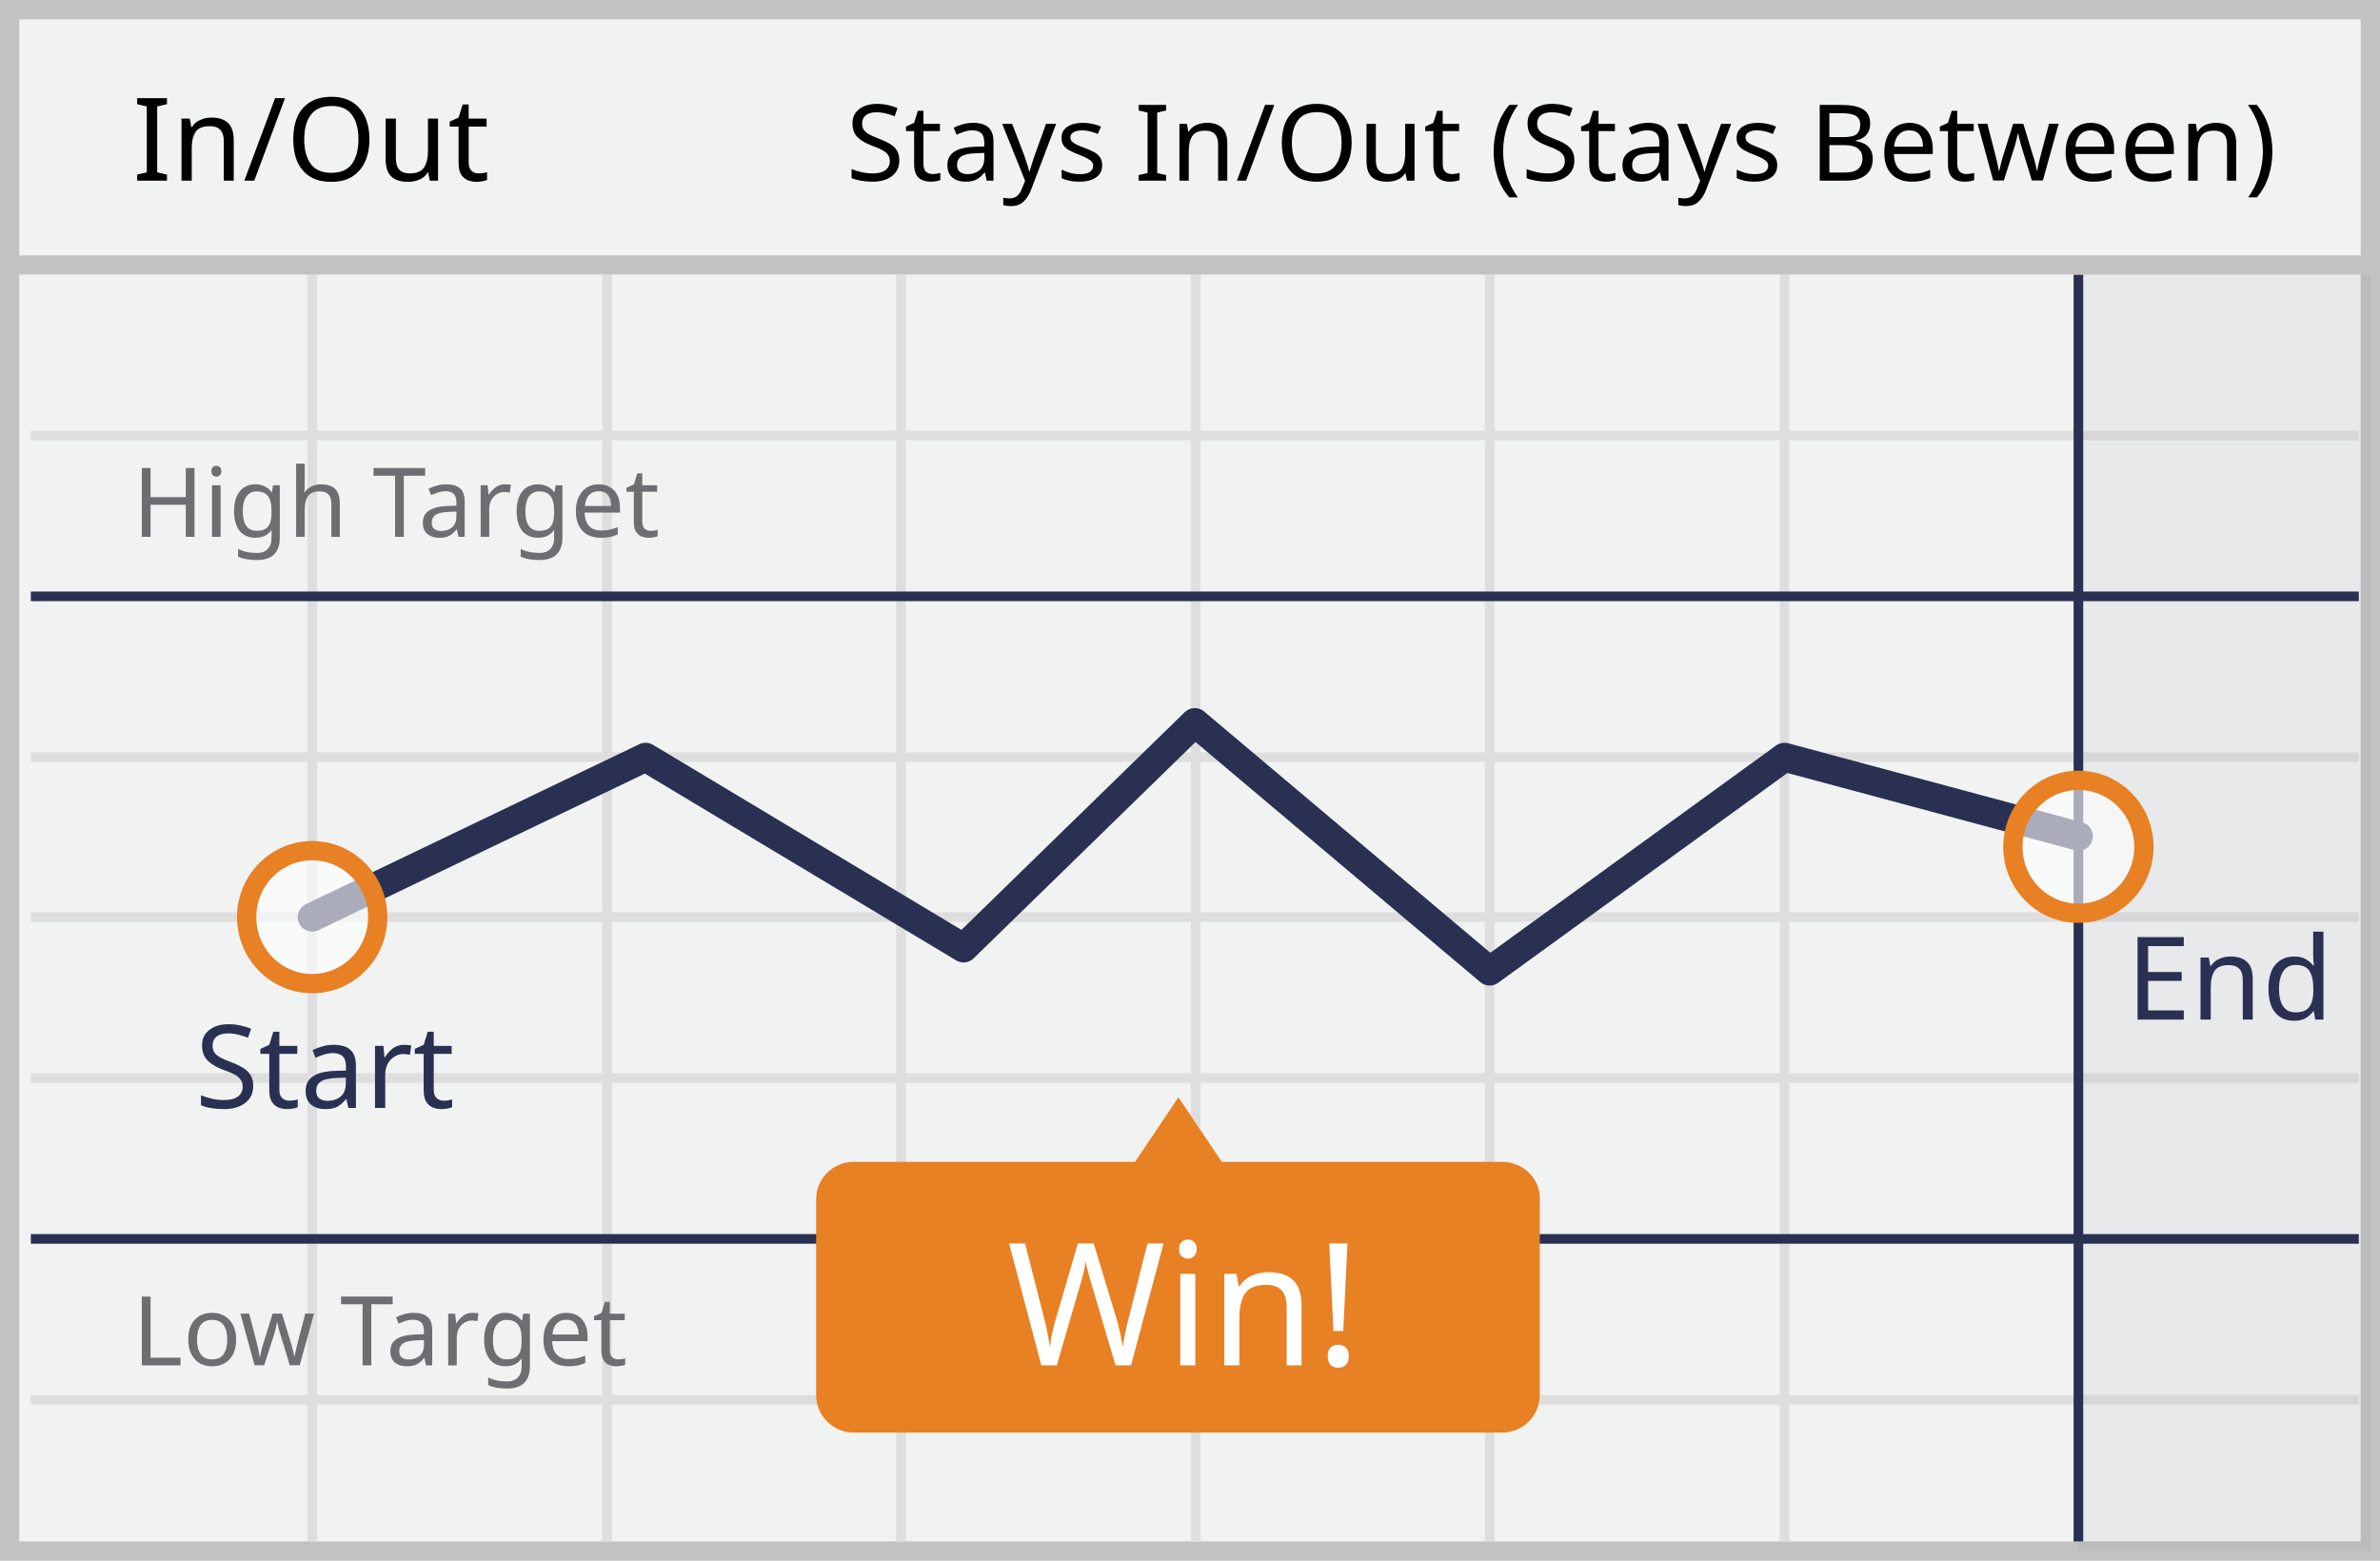
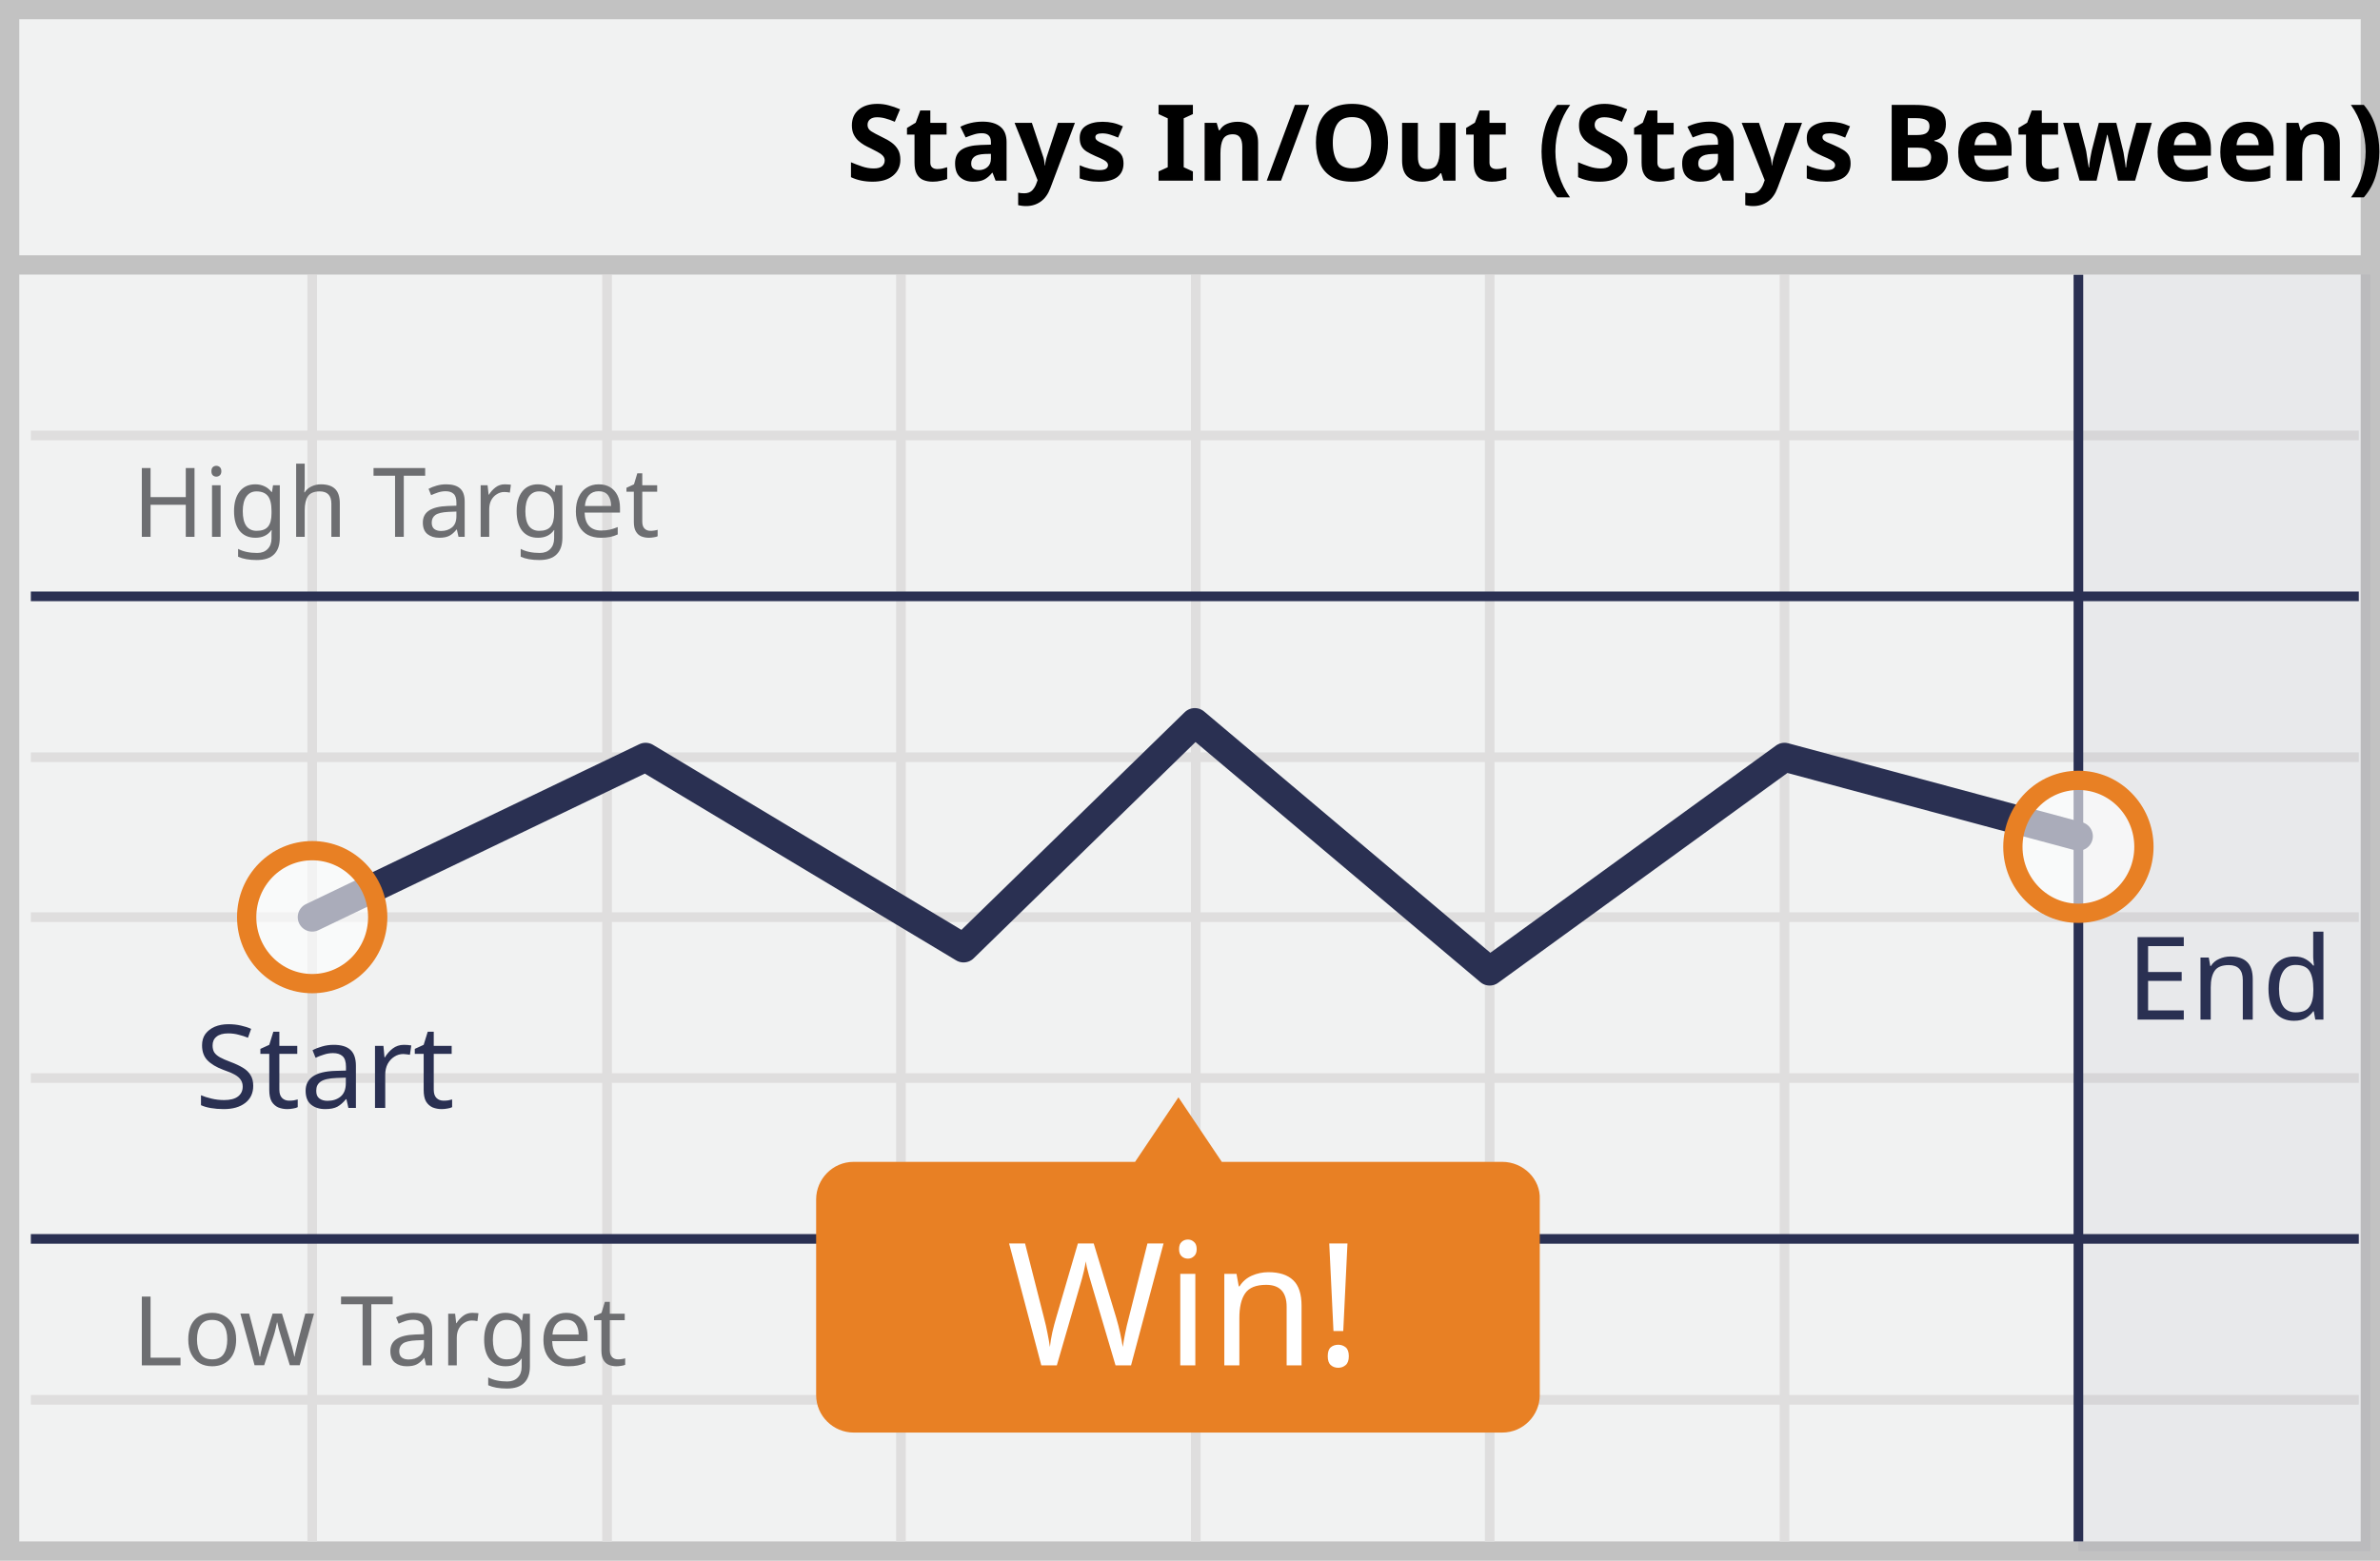
<svg xmlns="http://www.w3.org/2000/svg" version="1.1" id="Layer_1" x="0px" y="0px" viewBox="0 0 247 162" style="enable-background:new 0 0 247 162;" xml:space="preserve">
  <style type="text/css">
	.st0{fill:#F1F2F2;stroke:#C2C2C2;stroke-width:2;stroke-miterlimit:10;}
	.st1{fill:none;stroke:#DFDEDE;stroke-miterlimit:10;}
	.st2{fill:none;stroke:#2A3052;stroke-linejoin:round;stroke-miterlimit:10;}
	.st3{opacity:5.000000e-02;fill:#2A3052;}
	.st4{font-family:'Roboto-Bold';}
	.st5{font-size:12px;}
	.st6{font-family:'Roboto-Regular';}
- 	.st7{font-size:11px;}
+ 	.st7{font-size:11px; font-weight:bold;}
	.st8{fill:none;stroke:#2A3052;stroke-width:3;stroke-linecap:round;stroke-linejoin:round;stroke-miterlimit:10;}
	.st9{fill:#2A3052;}
	.st10{fill:#6D6E71;}
	.st11{font-family:'Roboto-Italic';}
	.st12{font-size:10px;}
	.st13{fill:#E88024;}
	.st14{fill:#FFFFFF;}
	.st15{font-size:17.723px;}
	.st16{opacity:0.6;}
	.st17{fill:none;stroke:#E88024;stroke-width:2;stroke-miterlimit:10;}
</style>
  <g>
    <g>
      <rect x="1" y="1" class="st0" width="245" height="160" />
      <g>
        <line class="st1" x1="3.2" y1="45.2" x2="244.8" y2="45.2" />
        <line class="st1" x1="3.2" y1="78.6" x2="244.8" y2="78.6" />
        <line class="st1" x1="3.2" y1="111.9" x2="244.8" y2="111.9" />
        <line class="st1" x1="3.2" y1="145.3" x2="244.8" y2="145.3" />
        <line class="st1" x1="32.4" y1="28.5" x2="32.4" y2="160" />
        <line class="st1" x1="63" y1="28.5" x2="63" y2="160" />
        <line class="st1" x1="93.5" y1="28.5" x2="93.5" y2="160" />
        <line class="st1" x1="124.1" y1="28.5" x2="124.1" y2="160" />
        <line class="st1" x1="154.6" y1="28.5" x2="154.6" y2="160" />
        <line class="st1" x1="185.2" y1="28.5" x2="185.2" y2="160" />
        <line class="st1" x1="3.2" y1="95.2" x2="244.8" y2="95.2" />
        <line class="st2" x1="215.7" y1="28.5" x2="215.7" y2="160" />
        <line class="st2" x1="3.2" y1="61.9" x2="244.8" y2="61.9" />
        <line class="st2" x1="3.2" y1="128.6" x2="244.8" y2="128.6" />
      </g>
      <rect x="215.7" y="27.5" class="st3" width="30.3" height="133.5" />
      <line class="st0" x1="1.5" y1="27.5" x2="246.5" y2="27.5" />
-       <text transform="matrix(1 0 0 1 13.7499 18.75)" class="st4 st5">In/Out</text>
      <text transform="matrix(1 0 0 1 87.8156 18.75)" class="st6 st7">Stays In/Out (Stays Between)</text>
    </g>
    <polyline class="st8" points="32.4,95.2 67,78.6 100,98.4 124,75 154.6,100.8 185.2,78.6 215.7,86.8  " />
    <text transform="matrix(1 0 0 1 20.2499 115)" class="st9 st6 st5">Start</text>
    <text transform="matrix(1 0 0 1 220.6835 105.8333)" class="st9 st6 st5">End</text>
    <g>
      <text transform="matrix(1 0 0 1 13.7496 141.7254)" class="st10 st11 st12">Low Target</text>
    </g>
    <g>
      <text transform="matrix(1 0 0 1 13.7496 55.7254)" class="st10 st11 st12">High Target</text>
    </g>
    <g>
      <path class="st13" d="M155.9,120.6h-29.1l-4.5-6.7l-4.5,6.7H88.6c-2.2,0-3.9,1.8-3.9,3.9v20.3c0,2.2,1.8,3.9,3.9,3.9h67.3    c2.2,0,3.9-1.8,3.9-3.9v-20.3C159.9,122.4,158.1,120.6,155.9,120.6z" />
      <g>
        <text transform="matrix(1 0 0 1 104.5065 141.7255)" class="st14 st4 st15">Win!</text>
      </g>
    </g>
    <g>
      <g class="st16">
        <ellipse class="st14" cx="215.7" cy="87.9" rx="6.8" ry="6.9" />
      </g>
      <g>
        <ellipse class="st17" cx="215.7" cy="87.9" rx="6.8" ry="6.9" />
      </g>
    </g>
    <g>
      <g class="st16">
        <ellipse class="st14" cx="32.4" cy="95.2" rx="6.8" ry="6.9" />
      </g>
      <g>
        <ellipse class="st17" cx="32.4" cy="95.2" rx="6.8" ry="6.9" />
      </g>
    </g>
  </g>
</svg>
